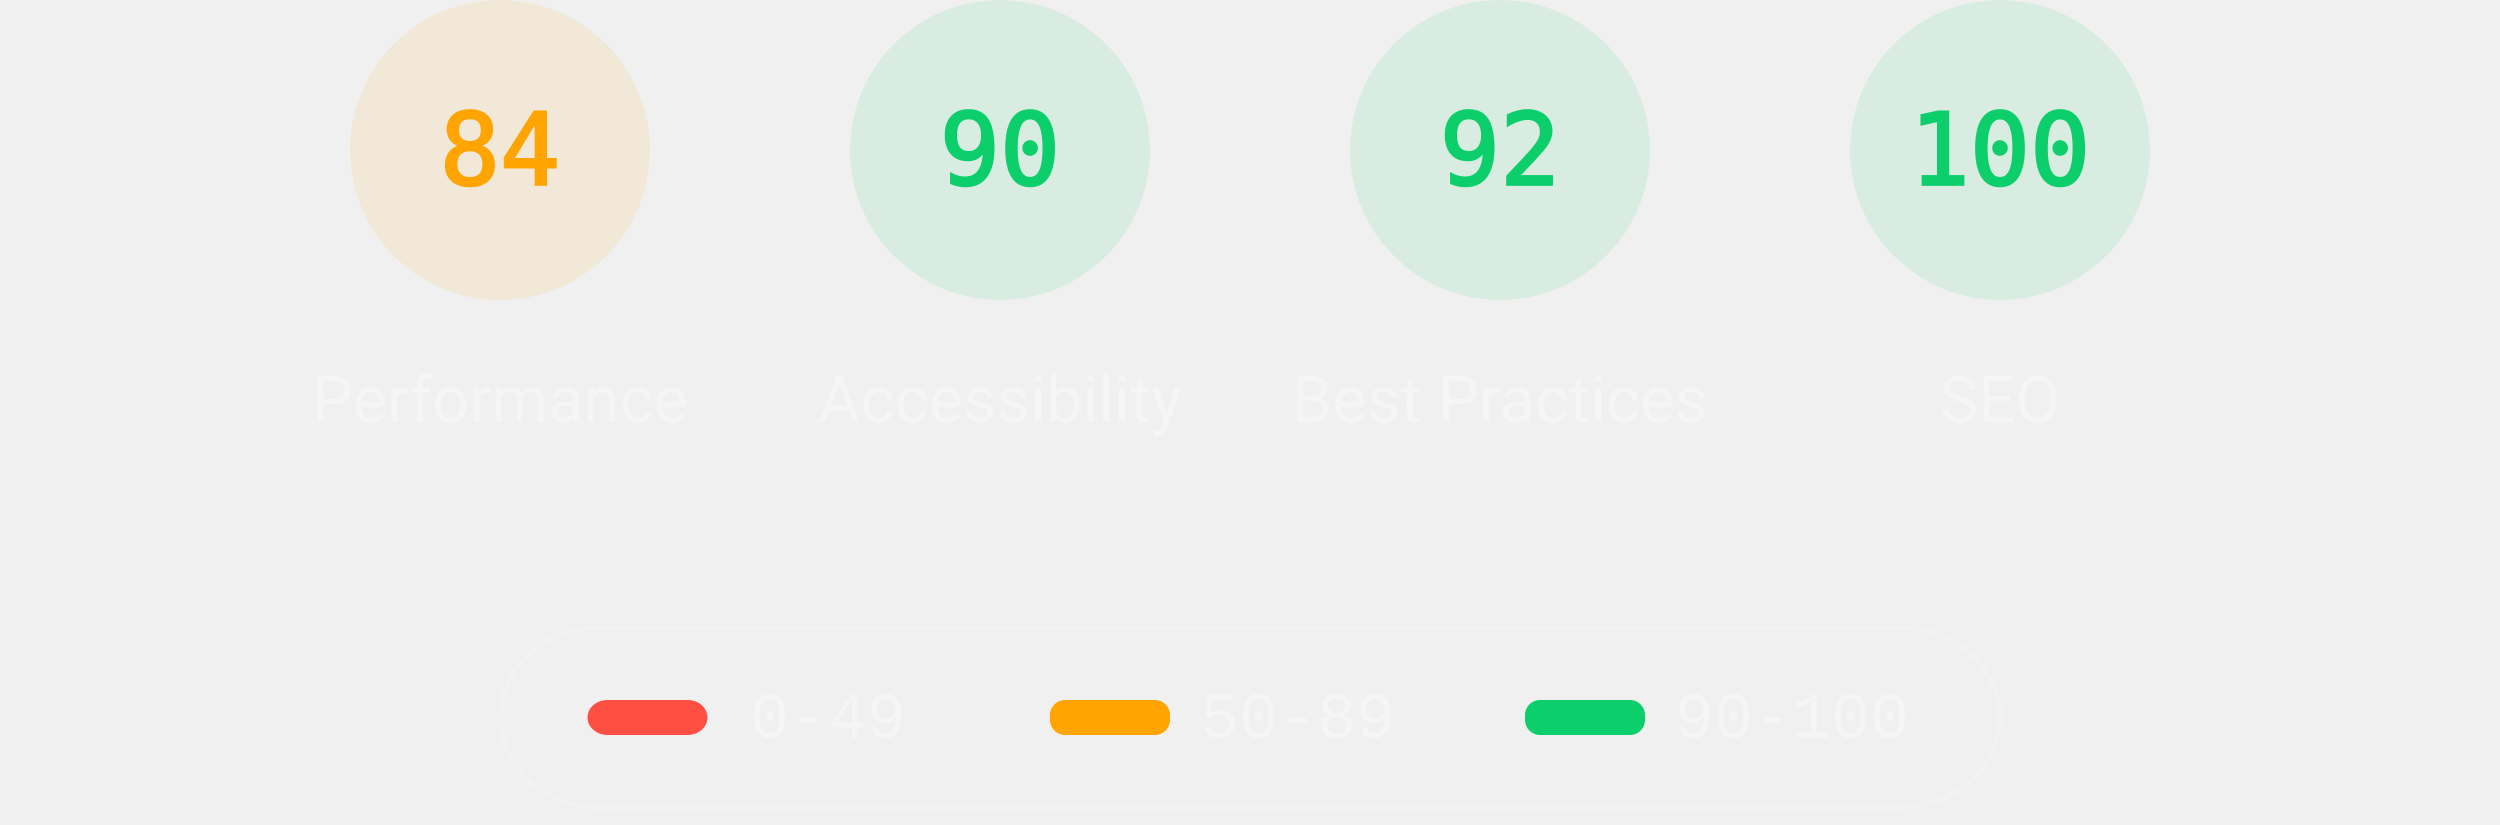
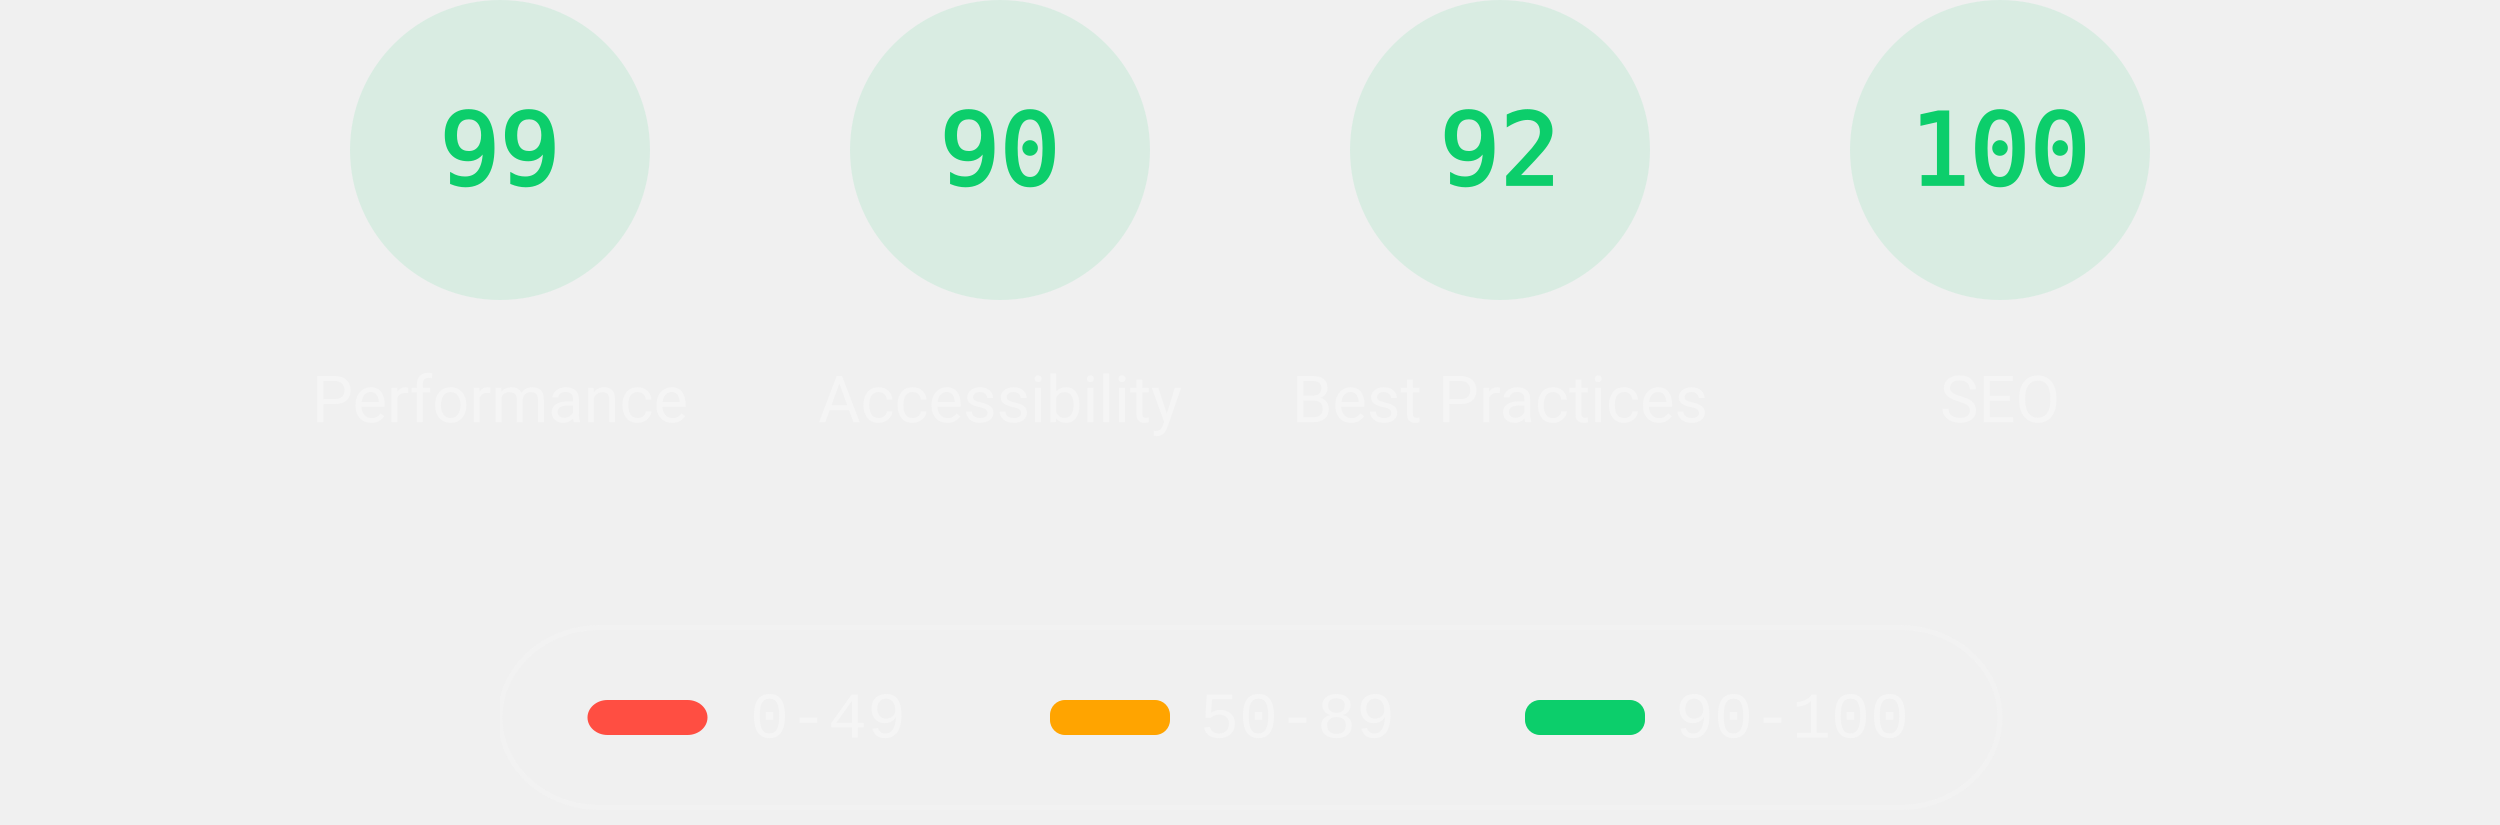
<svg xmlns="http://www.w3.org/2000/svg" class="theme--dark" fill="none" width="1000" height="330">
  <style>
			.gauge-base {
				opacity: 0.1
			}

			.gauge-arc {
				fill: none;
				animation-delay: 250ms;
				stroke-linecap: round;
				transform: rotate(-90deg);
				transform-origin: 100px 60px;
				animation: load-gauge 1s ease forwards
			}

			.guage-text {
				font-size: 40px;
				font-family: monospace;
				text-align: center
			}

			.guage-red {
				color: #ff4e42;
				fill: #ff4e42;
				stroke: #ff4e42
			}
			.guage-orange {
				color: #ffa400;
				fill: #ffa400;
				stroke: #ffa400
			}
			.guage-green {
				color: #0cce6b;
				fill: #0cce6b;
				stroke: #0cce6b
			}
			.theme--agnostic .guage-undefined {
				color: #5c5c5c;
				fill: #5c5c5c;
				stroke: #5c5c5c
			}
			.theme--light .guage-undefined {
				color: #1e1e1e;
				fill: #1e1e1e;
				stroke: #1e1e1e
			}
			.theme--dark .guage-undefined {
				color: #f5f5f5;
				fill: #f5f5f5;
				stroke: #f5f5f5
			}

			.guage-title {
				stroke: none;
				font-size: 26px;
				line-height: 26px;
				font-family: Roboto, Halvetica, Arial, sans-serif
			}
			.metric.guage-title {
				font-family: 'Courier New', Courier, monospace
			}
			.theme--agnostic .guage-title {
				color: #737373;
				fill: #737373
			}
			.theme--light .guage-title {
				color: #212121;
				fill: #212121
			}
			.theme--dark .guage-title {
				color: #f5f5f5;
				fill: #f5f5f5
			}

			@keyframes load-gauge {
				from {
					stroke-dasharray: 0 352.858
				}
			}
			.lh-gauge--pwa__disc {
				fill: #e0e0e0
			}
			.lh-gauge--pwa__logo {
				position: relative;
				fill: #b0b0b0
			}
			.lh-gauge--pwa__invisible {
				display: none
			}
			.lh-gauge--pwa__visible {
				display: inline
			}
			.guage-invisible {
				display: none
			}
			.lh-gauge--pwa__logo--primary-color {
				fill: #304ffe
			}
			.theme--agnostic .lh-gauge--pwa__logo--secondary-color {
				fill: #787878
			}
			.theme--light .lh-gauge--pwa__logo--secondary-color {
				fill: #3d3d3d
			}
			.theme--dark .lh-gauge--pwa__logo--secondary-color {
				fill: #d8b6b6
			}
			.theme--light #svg_2 {
				stroke: #00000022
			}
			.theme--agnostic #svg_2 {
				stroke: #616161
			}
			.theme--light #svg_2 {
				stroke: #00000022
			}
			.theme--dark #svg_2 {
				stroke: #f5f5f566
			}
		</style>
-   <svg class="guage-div guage-perf guage-orange" viewBox="0 0 200 200" width="200" height="200" x="100" y="0">
-     <circle class="gauge-base" r="56" cx="100" cy="60" stroke-width="8" />
-     <circle class="gauge-arc guage-arc-1" r="56" cx="100" cy="60" stroke-width="8" style="stroke-dasharray: 295.561, 351.858;" />
-     <text class="guage-text" x="100px" y="60px" alignment-baseline="central" dominant-baseline="central" text-anchor="middle">84</text>
+   <svg class="guage-div guage-perf guage-green" viewBox="0 0 200 200" width="200" height="200" x="100" y="0">
+     <circle class="gauge-base" r="56" cx="100" cy="60" stroke-width="8" />
+     <circle class="gauge-arc guage-arc-1" r="56" cx="100" cy="60" stroke-width="8" style="stroke-dasharray: 348.339, 351.858;" />
+     <text class="guage-text" x="100px" y="60px" alignment-baseline="central" dominant-baseline="central" text-anchor="middle">99</text>
    <text class="guage-title" x="100px" y="160px" alignment-baseline="central" dominant-baseline="central" text-anchor="middle">Performance</text>
  </svg>
  <svg class="guage-div guage-acc guage-green" viewBox="0 0 200 200" width="200" height="200" x="300" y="0">
    <circle class="gauge-base" r="56" cx="100" cy="60" stroke-width="8" />
    <circle class="gauge-arc guage-arc-2" r="56" cx="100" cy="60" stroke-width="8" style="stroke-dasharray: 316.672, 351.858;" />
    <text class="guage-text" x="100px" y="60px" alignment-baseline="central" dominant-baseline="central" text-anchor="middle">90</text>
    <text class="guage-title" x="100px" y="160px" alignment-baseline="central" dominant-baseline="central" text-anchor="middle">Accessibility</text>
  </svg>
  <svg class="guage-div guage-best guage-green" viewBox="0 0 200 200" width="200" height="200" x="500" y="0">
    <circle class="gauge-base" r="56" cx="100" cy="60" stroke-width="8" />
    <circle class="gauge-arc guage-arc-3" r="56" cx="100" cy="60" stroke-width="8" style="stroke-dasharray: 323.709, 351.858;" />
    <text class="guage-text" x="100px" y="60px" alignment-baseline="central" dominant-baseline="central" text-anchor="middle">92</text>
    <text class="guage-title" x="100px" y="160px" alignment-baseline="central" dominant-baseline="central" text-anchor="middle">Best Practices</text>
  </svg>
  <svg class="guage-div guage-seo guage-green" viewBox="0 0 200 200" width="200" height="200" x="700" y="0">
    <circle class="gauge-base" r="56" cx="100" cy="60" stroke-width="8" />
    <circle class="gauge-arc guage-arc-4" r="56" cx="100" cy="60" stroke-width="8" style="stroke-dasharray: 351.858, 351.858;" />
    <text class="guage-text" x="100px" y="60px" alignment-baseline="central" dominant-baseline="central" text-anchor="middle">100</text>
    <text class="guage-title" x="100px" y="160px" alignment-baseline="central" dominant-baseline="central" text-anchor="middle">SEO</text>
  </svg>
  <svg class="guage-div guage-pwa guage-invisible" viewBox="0 0 200 200" width="200" height="200" x="900" y="0">
    <svg viewBox="0 0 60 60" width="112" height="112" x="44" y="4">
      <defs>
        <linearGradient id="lh-gauge--pwa__check-circle__gradient-0" x1="50%" y1="0%" x2="50%" y2="100%">
          <stop stop-color="#00C852" offset="0%" />
          <stop stop-color="#009688" offset="100%" />
        </linearGradient>
        <linearGradient id="lh-gauge--pwa__installable__shadow-gradient-0" x1="76.056%" x2="24.111%" y1="82.995%" y2="24.735%">
          <stop stop-color="#A5D6A7" offset="0%" />
          <stop stop-color="#80CBC4" offset="100%" />
        </linearGradient>
        <linearGradient id="lh-gauge--pwa__fast-reliable__shadow-gradient-0" x1="76.056%" y1="82.995%" x2="25.678%" y2="26.493%">
          <stop stop-color="#64B5F6" offset="0%" />
          <stop stop-color="#2979FF" offset="100%" />
        </linearGradient>
        <g id="lh-gauge--pwa__fast-reliable-badge-0">
          <circle fill="#FFFFFF" cx="10" cy="10" r="10" />
          <path fill="#304FFE" d="M10 3.58l5.25 2.34v3.5c0 3.23-2.24 6.26-5.25 7-3.01-.74-5.25-3.77-5.25-7v-3.5L10 3.58zm-.47 10.74l2.76-4.83.03-.07c.04-.08 0-.24-.22-.24h-1.64l.47-3.26h-.47l-2.7 4.77c-.02.01.05-.1-.04.05-.09.16-.1.31.18.31h1.63l-.47 3.27h.47z" />
        </g>
        <g id="lh-gauge--pwa__installable-badge-0">
          <circle fill="#FFFFFF" cx="10" cy="10" r="10" />
          <path fill="#009688" d="M10 4.167A5.835 5.835 0 0 0 4.167 10 5.835 5.835 0 0 0 10 15.833 5.835 5.835 0 0 0 15.833 10 5.835 5.835 0 0 0 10 4.167zm2.917 6.416h-2.334v2.334H9.417v-2.334H7.083V9.417h2.334V7.083h1.166v2.334h2.334v1.166z" />
        </g>
      </defs>
      <g stroke="none" fill-rule="nonzero">
        <circle class="lh-gauge--pwa__disc" cx="30" cy="30" r="30" />
        <g class="lh-gauge--pwa__logo">
          <path d="M35.66 19.39l.7-1.75h2L37.4 15 38.6 12l3.4 9h-2.51l-.58-1.61z" />
          <path d="M33.52 21l3.65-9h-2.42l-2.5 5.82L30.5 12h-1.86l-1.9 5.82-1.35-2.65-1.21 3.72L25.4 21h2.38l1.72-5.2 1.64 5.2z" />
          <path fill-rule="nonzero" d="M20.3 17.91h1.48c.45 0 .85-.05 1.2-.15l.39-1.18 1.07-3.3a2.64 2.64 0 0 0-.28-.37c-.55-.6-1.36-.91-2.42-.91H18v9h2.3V17.9zm1.96-3.84c.22.22.33.5.33.87 0 .36-.1.65-.29.87-.2.23-.59.35-1.15.35h-.86v-2.41h.87c.52 0 .89.1 1.1.32z" />
        </g>
        <rect class="lh-gauge--pwa__component lh-gauge--pwa__na-line lh-gauge--pwa__invisible" fill="#FFFFFF" x="20" y="32" width="20" height="4" rx="2" />
        <g class="lh-gauge--pwa__component lh-gauge--pwa__fast-reliable-badge lh-gauge--pwa__invisible" transform="translate(20, 29)">
          <path fill="url(#lh-gauge--pwa__fast-reliable__shadow-gradient-0)" d="M33.63 19.49A30 30 0 0 1 16.2 30.36L3 17.14 17.14 3l16.49 16.49z" />
          <use href="#lh-gauge--pwa__fast-reliable-badge-0" />
        </g>
        <g class="lh-gauge--pwa__component lh-gauge--pwa__installable-badge lh-gauge--pwa__invisible" transform="translate(20, 29)">
          <path fill="url(#lh-gauge--pwa__installable__shadow-gradient-0)" d="M33.629 19.487c-4.272 5.453-10.391 9.39-17.415 10.869L3 17.142 17.142 3 33.63 19.487z" />
          <use href="#lh-gauge--pwa__installable-badge-0" />
        </g>
        <g class="lh-gauge--pwa__component lh-gauge--pwa__fast-reliable-installable-badges lh-gauge--pwa__invisible">
          <g transform="translate(8, 29)">
            <path fill="url(#lh-gauge--pwa__fast-reliable__shadow-gradient-0)" d="M16.321 30.463L3 17.143 17.142 3l22.365 22.365A29.864 29.864 0 0 1 22 31c-1.942 0-3.84-.184-5.679-.537z" />
            <use href="#lh-gauge--pwa__fast-reliable-badge-0" />
          </g>
          <g transform="translate(32, 29)">
            <path fill="url(#lh-gauge--pwa__installable__shadow-gradient-0)" d="M25.982 11.84a30.107 30.107 0 0 1-13.08 15.203L3 17.143 17.142 3l8.84 8.84z" />
            <use href="#lh-gauge--pwa__installable-badge-0" />
          </g>
        </g>
        <g class="lh-gauge--pwa__component lh-gauge--pwa__check-circle lh-gauge--pwa__invisible" transform="translate(18, 28)">
          <circle fill="#FFFFFF" cx="12" cy="12" r="12" />
          <path fill="url(#lh-gauge--pwa__check-circle__gradient-0)" d="M12 2a10 10 0 1 0 0 20 10 10 0 0 0 0-20zm-2 15l-5-5 1.41-1.41L10 14.17l7.59-7.59L19 8l-9 9z" />
        </g>
      </g>
    </svg>
    <text class="guage-title" y="160px" alignment-baseline="central" dominant-baseline="central" text-anchor="middle">
      <tspan x="100px" dy="-6px">Progressive</tspan>
      <tspan x="100px" dy="30px">Web App</tspan>
    </text>
  </svg>
  <svg width="604" height="76" x="200" y="250">
    <g>
      <rect fill="none" id="canvas_background" height="80" width="604" y="-1" x="-1" />
      <g display="none" overflow="visible" y="0" x="0" height="100%" width="100%" id="canvasGrid">
        <rect fill="url(#gridpattern)" stroke-width="0" y="0" x="0" height="100%" width="100%" />
      </g>
    </g>
    <g>
      <rect fill-opacity="0" stroke-width="2" rx="40" id="svg_2" height="72" width="600" y="1" x="0" fill="#000000" />
      <rect stroke="#000" rx="8" id="svg_3" height="14" width="48" y="30" x="35" stroke-opacity="null" stroke-width="0" fill="#ff4e42" />
      <rect stroke="#000" rx="6" id="svg_4" height="14" width="48" y="30" x="220" stroke-opacity="null" stroke-width="0" fill="#ffa400" />
      <rect stroke="#000" rx="6" id="svg_5" height="14" width="48" y="30" x="410" stroke-opacity="null" stroke-width="0" fill="#0cce6b" />
      <text class="metric guage-title" xml:space="preserve" text-anchor="start" font-size="26" id="svg_6" y="45" x="100" stroke-opacity="null" stroke-width="0" stroke="#000">0-49</text>
      <text class="metric guage-title" xml:space="preserve" text-anchor="start" font-size="26" id="svg_7" y="45" x="280" stroke-opacity="null" stroke-width="0" stroke="#000">50-89</text>
      <text class="metric guage-title" xml:space="preserve" text-anchor="start" font-size="26" id="svg_8" y="45" x="470" stroke-opacity="null" stroke-width="0" stroke="#000">90-100</text>
    </g>
  </svg>
</svg>
